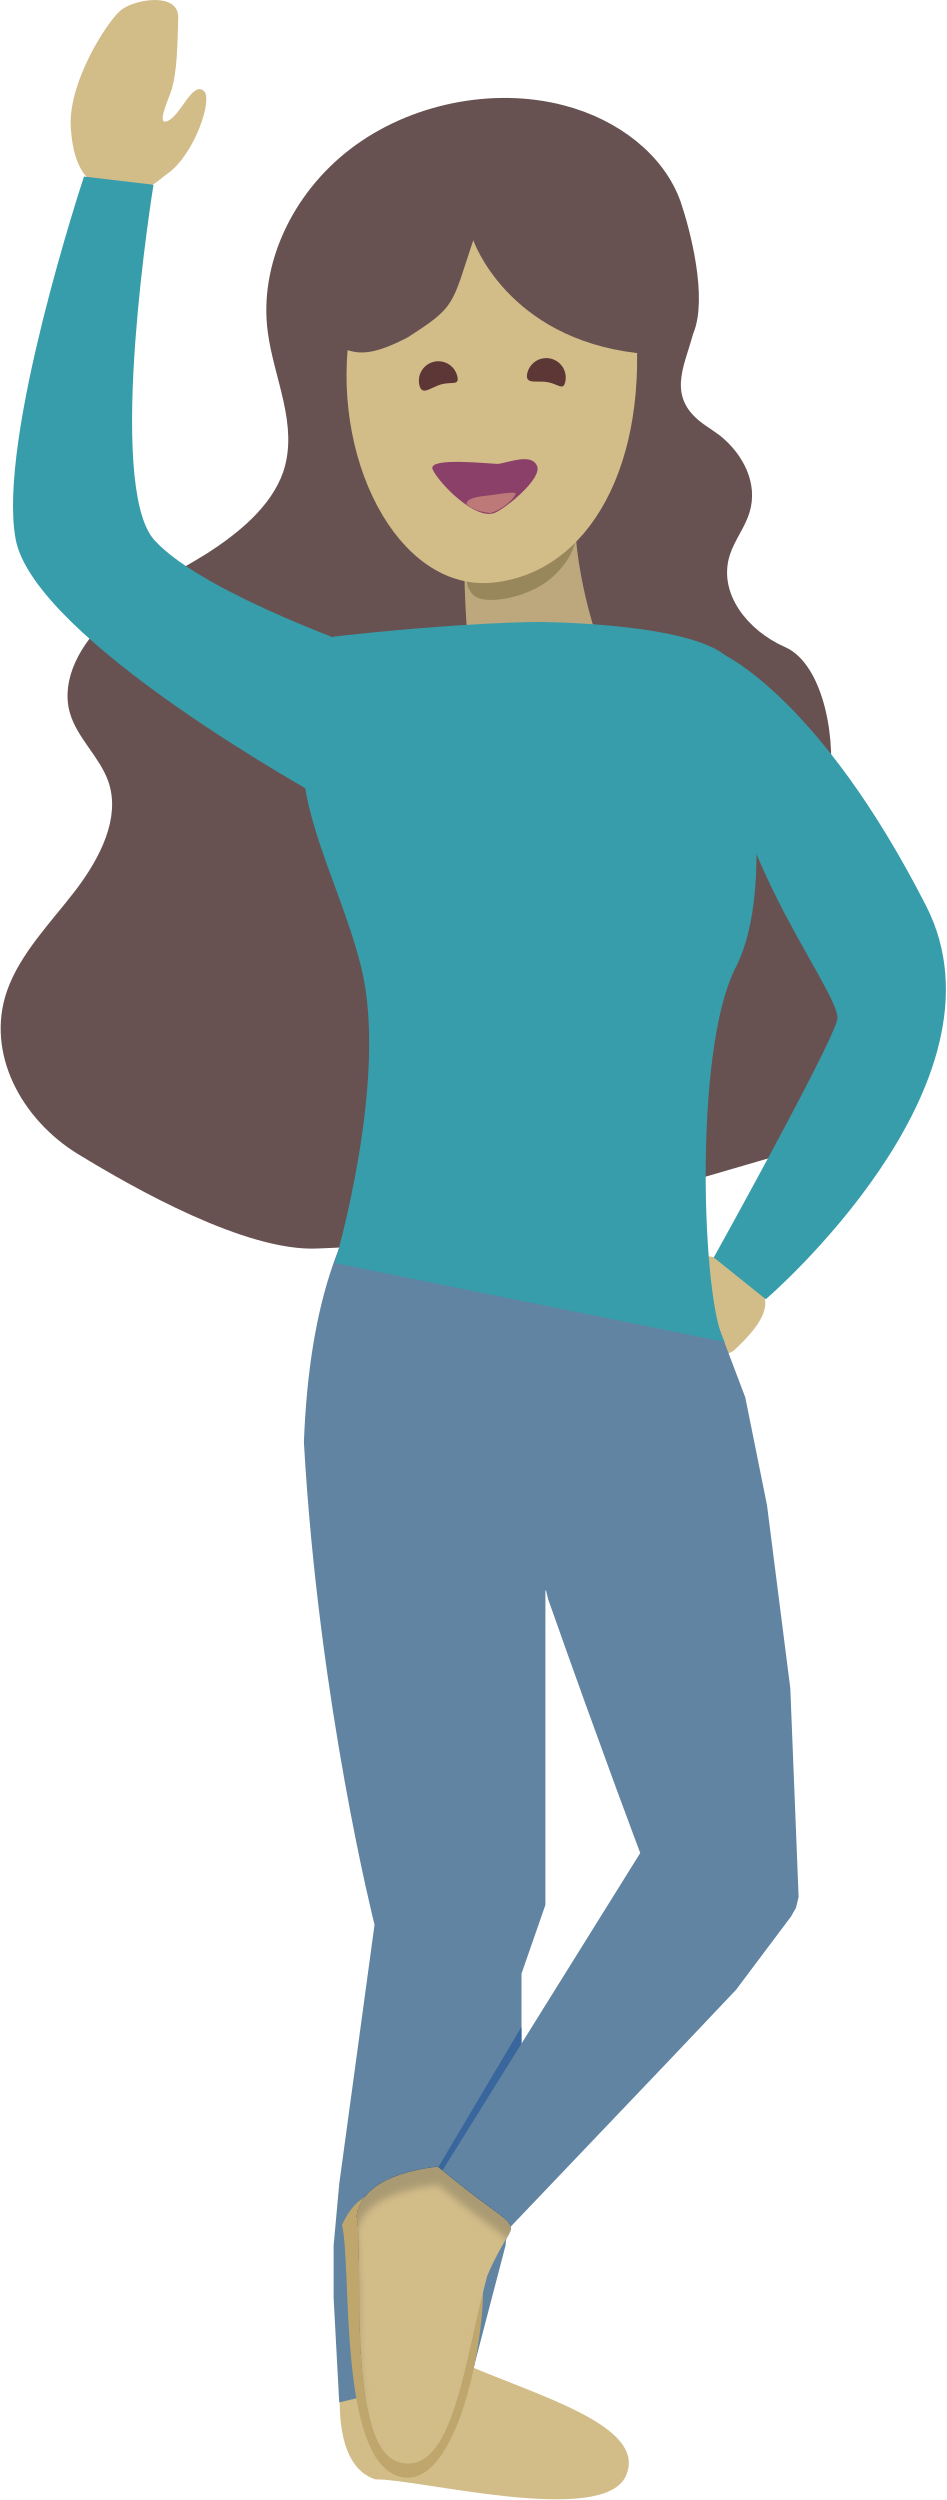
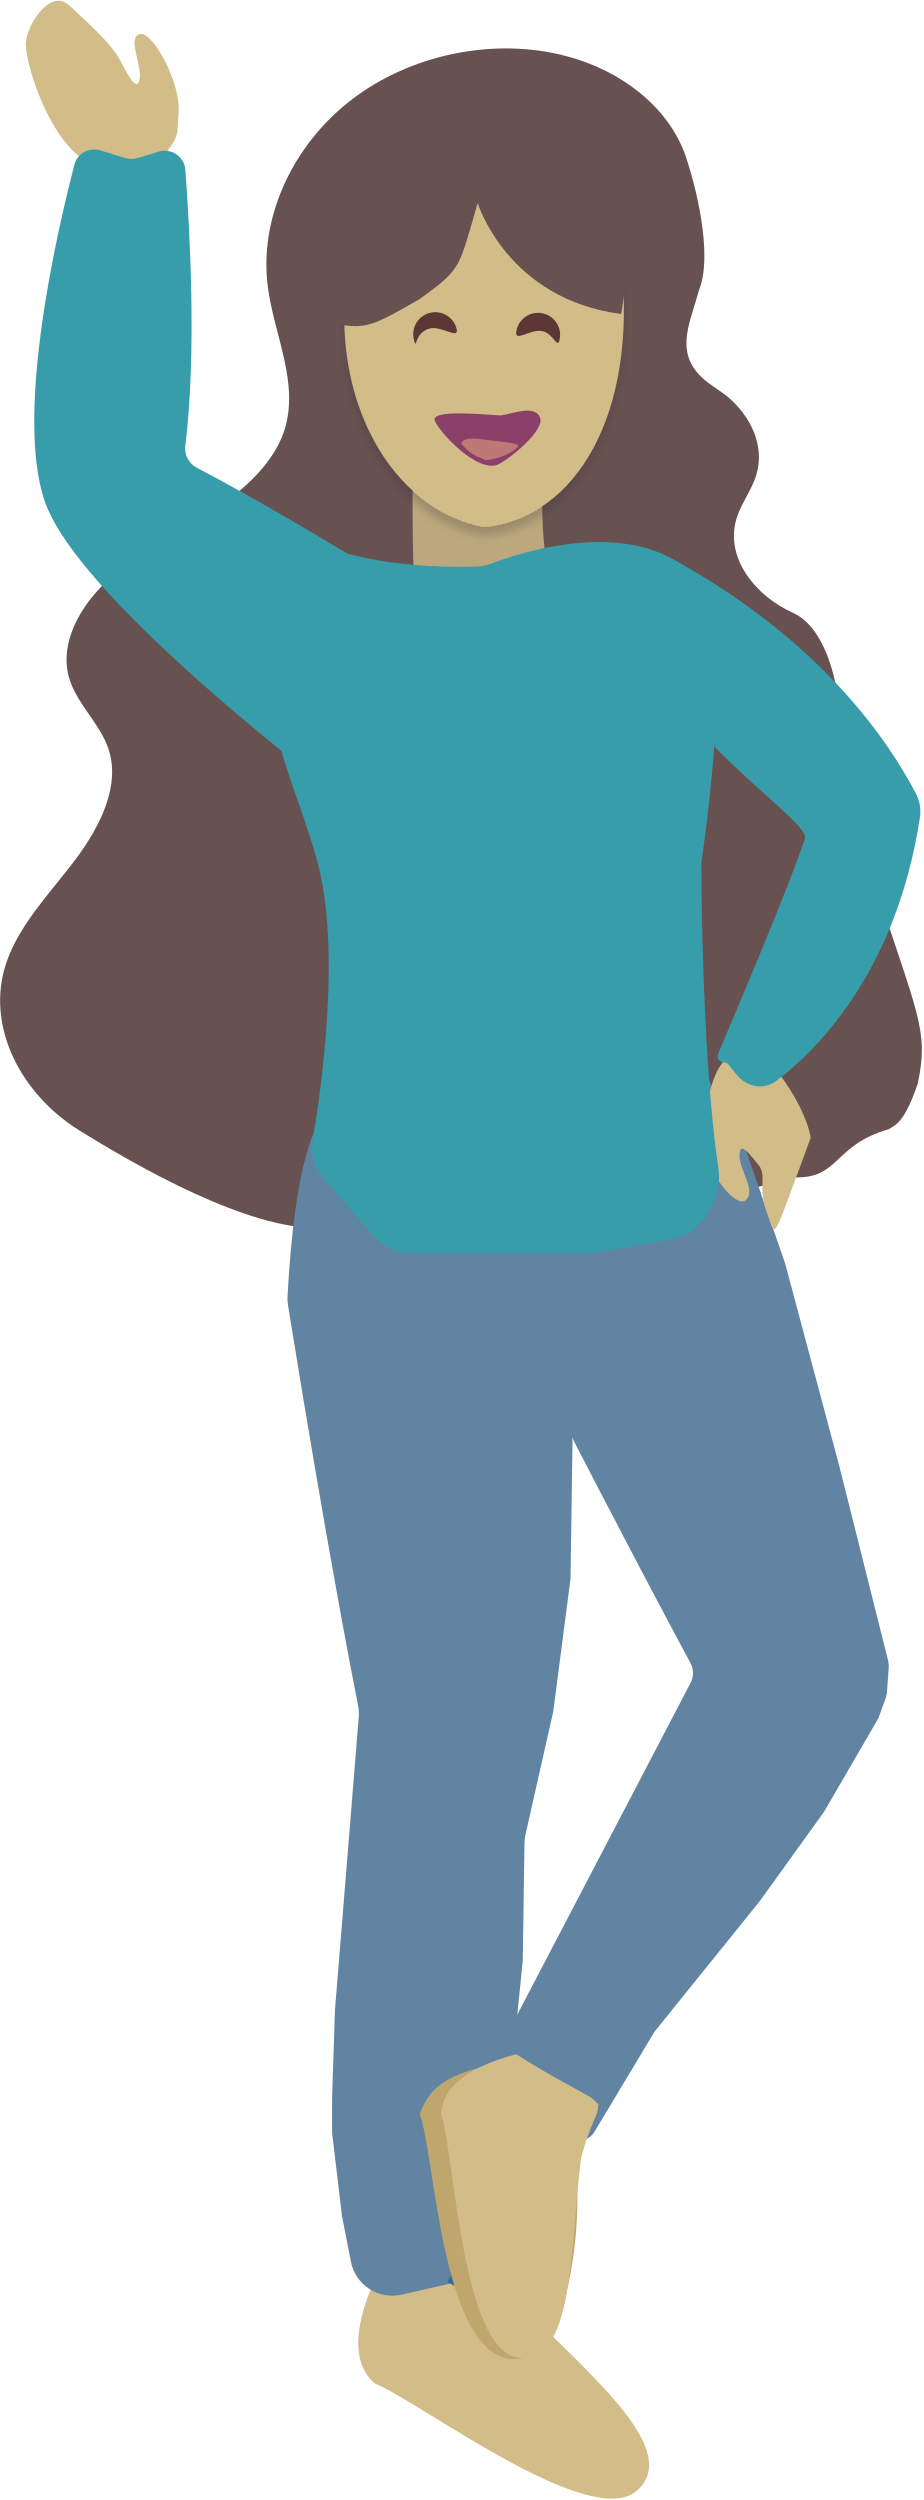
- <svg xmlns="http://www.w3.org/2000/svg" width="509" height="1345" viewBox="0 0 509 1345" fill="none">
+ <svg xmlns="http://www.w3.org/2000/svg" width="439" height="1188" viewBox="0 0 439 1188" fill="none">
  <g opacity="0.8">
-     <path d="M336.73 1332.02C324.52 1359.48 224.909 1333.49 202.061 1333.93C191.429 1330.73 181.708 1318.56 182.837 1286.86C233.996 1242.41 209.222 1247.85 245.28 1269.84C287.534 1288.63 348.94 1304.56 336.73 1332.02Z" fill="#C7AC6B" />
-     <path d="M394.557 726.787C367.447 741.33 341.254 747.184 330.877 746.348C308.181 716.306 301.147 717.904 312.295 707.397C323.442 696.891 329.074 712.339 339.355 707.397C345.406 704.443 360.074 699.065 352.162 696.513C344.249 693.96 325.776 702.823 325.365 694.051C325.059 686.776 355.366 672.059 373.709 674.966C383.87 676.551 386.066 674.995 394.557 682.628C403.048 690.262 428.574 695.852 394.557 726.787Z" fill="#C7AC6B" />
-     <path d="M367.012 571.5C233.233 574.346 169.126 626.097 163.5 776C171.534 917.289 201.5 1035.5 201.5 1035.5L182.5 1175L179.5 1208L179.5 1236.5L182.5 1292.5L254.5 1275L272 1208L280.562 1104.5L280.562 1061.86L293.422 1024.86L293.422 856L349.587 758.417L367.012 571.5Z" fill="#39658C" />
-     <path d="M379.713 229.022C358.042 214.338 368 197.837 372.897 179.602C381.09 160.294 371.104 123.025 366.26 108.786C357.362 83.251 332.477 64.25 303.467 56.712C265.304 46.673 220.443 55.766 188.648 80.047C156.854 104.328 139.395 142.78 144.014 178.244C147.242 203.723 160.923 228.879 152.275 254.163C145.831 272.326 128.825 286.565 111.271 297.798C93.421 308.886 74.104 318.34 58.777 332.128C43.45 345.917 32.506 365.512 37.587 383.514C41.486 397.105 53.737 407.333 58.299 420.521C65.029 439.883 53.873 461.561 40.574 479.084C27.036 496.672 10.649 513.221 3.697 533.322C-7.707 566.55 11.356 602.197 42.094 620.98C72.832 639.763 132.083 673.164 170.253 671.718C274.664 668.059 337.478 644.617 438.533 615.963C463.635 616.761 442.158 627.567 472.113 618.851C475.8 616.694 480.642 615.352 487.762 594.844C493.958 566.164 487.729 559.333 463.862 485.398C430.593 464.357 439.847 458.683 445.5 428.337C451.085 398.355 442.825 357.116 422.434 348.169C402.043 339.222 386.074 318.958 392.674 298.501C395.19 290.622 400.978 283.442 403.254 275.627C407.918 260.417 400.113 244.721 387.622 234.558C385.38 232.907 382.843 231.11 379.713 229.022Z" fill="#422626" />
-     <path d="M309.171 268.905C307.996 306.695 321.113 342.468 322.624 348.108C315.762 362.035 268.167 373.71 251 336C247.285 282.597 252.654 218.771 252.654 218.771L277.439 245.373L309.171 268.905Z" fill="#C6AC6B" fill-opacity="0.8" />
-     <path d="M307.484 280.949C313.199 287.876 307.951 301.643 295.763 311.698C283.575 321.753 259.715 326.427 254 319.5C248.285 312.573 249.5 303.5 275.068 286.613C287.257 276.558 301.77 274.022 307.484 280.949Z" fill="#7F6933" />
-     <path d="M341.393 167.334C350.18 249.978 316.617 308.428 265.096 313.455C213.574 318.481 176.446 244.906 188.827 174.189C222.146 110.328 271.199 103.04 271.199 103.04L302.252 101.644L341.393 167.334Z" fill="#C7AC6B" />
-     <path d="M388.956 352C388.956 352 440.907 375.042 498.25 487.36C547.102 583.119 412 699 412 699L384 676.525C384 676.525 446.702 563.724 450.408 548.787C454.114 533.85 375.479 444.17 388.956 352Z" fill="#058596" />
-     <path d="M38.067 68.29C36.675 44.293 57.479 11.902 64.785 5.676C72.091 -0.551 96.304 -4.539 95.886 9.593C95.469 23.725 95.399 39.466 91.92 49.401C89.903 55.277 83.849 68.36 90.668 64.862C97.487 61.364 103.749 43.524 109.732 48.981C114.673 53.528 104.514 82.911 90.668 92.986C83.014 98.582 82.597 101.031 72.091 101.591C61.584 102.15 40.293 106.348 38.067 68.29Z" fill="#C7AC6B" />
-     <path d="M254.627 129.242C242.832 164.406 245.627 164.742 218.911 181.773C185.212 198.946 187.647 184.131 151 173.5L203 79L278.726 65.242L354.127 123.303L342.753 189.951C272.627 181.773 254.627 129.242 254.627 129.242Z" fill="#422626" />
-     <path d="M45.183 95C45.183 95 -1.591 235.97 8.399 290.011C18.389 344.052 172.977 429 172.977 429L202 351.309C202 351.309 110.388 320.197 83.284 290.86C56.18 261.524 82.587 99.4 82.587 99.4L45.183 95Z" fill="#058596" />
-     <path d="M266.384 275.821C255.73 280.439 235.714 259.371 232.745 252.52C229.775 245.669 263.813 249.623 268.131 249.581C274.169 248.658 285.957 243.76 288.926 250.611C291.896 257.462 272.256 273.276 266.384 275.821Z" fill="#6D1042" />
-     <path d="M277.5 265.5C276 269.5 268.898 274.745 263.877 276.041C260.193 275.436 256.148 275.338 251.024 271.421C250.681 268.192 256.546 267.207 262 266.628C267.454 266.05 276.784 264.22 277.5 265.5Z" fill="#AC5656" />
-     <path d="M294.678 205.598C300.375 206.604 303.207 210.659 304.213 204.961C305.22 199.263 301.417 193.829 295.719 192.822C290.021 191.816 284.586 195.619 283.58 201.317C282.574 207.014 288.98 204.591 294.678 205.598Z" fill="#340404" />
-     <path d="M237.578 206.729C243.167 205.231 247.447 207.708 245.95 202.119C244.453 196.531 238.708 193.214 233.119 194.711C227.531 196.209 224.214 201.953 225.711 207.542C227.209 213.131 231.99 208.226 237.578 206.729Z" fill="#340404" />
-     <path d="M235.538 1166.35L280.5 1090.5L280.5 1099.5L249.06 1174.16L235.538 1166.35Z" fill="#074083" />
-     <path d="M384 707C297.936 722.172 272.598 770.642 294.868 860.274C323.807 942.389 344.453 996.915 344.453 996.915L230.458 1179.86L273.819 1198.92L360 1108.5L396 1070.5L425.58 1031.07L428.263 1026.33L429.659 1020.54L425.187 908.329L412.639 809.749L400.959 751.782L384 707Z" fill="#39658C" />
-     <path d="M215.036 1332.44C181.587 1323.48 189.426 1219.88 184 1197C189.5 1185.5 196.679 1175.22 232.507 1172.55C293.432 1218.57 275.9 1181.17 259 1220C264 1243 248.484 1341.4 215.036 1332.44Z" fill="#AE9047" />
-     <g filter="url(#filter0_i_0_1)">
-       <path d="M214.894 1324.72C185.869 1316.95 196 1214.5 192 1192C193.5 1181 204 1169.5 235.495 1165.67C287.382 1209.27 278.143 1185.64 262.044 1224.69C250.075 1269.36 243.919 1332.5 214.894 1324.72Z" fill="#C7AC6B" />
+     <path d="M338.256 183.135C318.825 169.759 327.676 154.843 331.995 138.337C339.258 120.872 330.201 87.073 325.822 74.156C317.777 50.991 295.458 33.693 269.486 26.766C235.32 17.543 195.227 25.631 166.872 47.523C138.517 69.415 123.031 104.194 127.281 136.34C130.254 159.435 142.574 182.272 134.924 205.15C129.222 221.584 114.06 234.428 98.397 244.546C82.469 254.532 65.225 263.032 51.562 275.473C37.9 287.915 28.178 305.631 32.783 321.958C36.315 334.285 47.307 343.591 51.431 355.555C57.516 373.12 47.61 392.722 35.775 408.554C23.725 424.443 9.125 439.382 2.974 457.57C-7.114 487.636 10.055 519.996 37.61 537.117C65.164 554.238 118.27 584.698 152.404 583.516C245.775 580.55 286.579 585.122 376.865 559.5C399.318 560.308 395.443 544.426 422.205 536.631C425.496 534.688 429.822 533.488 436.121 514.932C441.566 488.969 435.972 482.76 414.378 415.694C384.552 396.519 392.81 391.41 397.764 363.935C402.659 336.79 395.133 299.4 376.865 291.226C358.598 283.052 344.248 264.639 350.082 246.127C352.306 238.997 357.458 232.511 359.468 225.438C363.588 211.674 356.555 197.426 345.349 188.177C343.339 186.674 341.063 185.037 338.256 183.135Z" fill="#422626" />
+     <path d="M303.088 1183.22C281.18 1203.78 199.461 1141.17 178.232 1132.71C169.675 1125.64 165.437 1110.65 178.782 1081.87C243.181 1060.76 218.237 1056.16 242.935 1090.42C274.585 1124.14 324.996 1162.65 303.088 1183.22Z" fill="#C7AC6B" />
+     <path d="M296.09 532.882C303.018 519.304 292.791 503.176 277.548 503.113C172.946 502.681 143.832 487.463 136.631 615.886C136.551 617.307 136.629 618.83 136.855 620.234C155.378 735.011 167.475 797.014 170.143 810.395C170.512 812.249 170.623 814.125 170.47 816.009L159.172 955.163L157.803 997L157.803 1013.5L162.5 1053L166.747 1074.75C168.91 1085.83 179.81 1092.92 190.818 1090.42L222.415 1083.22C231.41 1081.17 237.837 1073.24 237.971 1064.01L238.45 1031.08L248.418 931.653L249.23 875.877C249.25 874.494 249.414 873.116 249.718 871.767L262.938 813.168L271.107 750.219L272.057 684.973L266.51 596.992C266.285 593.412 267.026 589.838 268.656 586.643L296.09 532.882Z" fill="#39658C" />
+     <path d="M257.642 238.574C257.437 281.438 272.065 322.398 273.791 328.84C267.017 344.465 217.749 356.435 198.849 313.167C193.54 252.448 197.413 180.143 197.413 180.143L223.951 211.008L257.642 238.574Z" fill="#C6AC6B" fill-opacity="0.8" />
+     <path d="M253.644 197.471C261.378 204.008 259.88 218.495 250.3 229.829C240.72 241.163 217.785 248.071 210.051 241.534C202.317 234.996 201.025 225.651 222.294 206.157C231.874 194.822 245.91 190.934 253.644 197.471Z" fill="#7F6933" />
+     <g filter="url(#filter0_d_0_1)">
+       <path d="M295.279 125.542C302.788 196.169 274.106 246.118 230.077 250.414C185.129 241.907 157.041 189 164.899 131.401C193.373 76.826 235.292 70.598 235.292 70.598L261.83 69.405L295.279 125.542Z" fill="#C7AC6B" />
    </g>
-     <path d="M288.908 334.637C288.908 334.637 391.172 334.637 395.782 361.048C399.564 382.716 419.014 475.376 395.782 520.551C372.549 565.725 377.956 703.357 389.963 722L180.118 679.535C180.118 679.535 209.305 581.191 194.357 520.551C179.409 459.91 139.5 410.5 179.5 342.5C249.5 334.637 288.908 334.637 288.908 334.637Z" fill="#058596" />
+     <path d="M334.868 509.646C332.579 505.422 327.597 503.401 323.072 505.014C246.527 532.298 230.165 583.145 263.16 666.212C295.85 730.027 320.455 776.055 328.121 790.313C329.696 793.243 329.706 796.732 328.166 799.681L236.995 974.224C235.437 977.205 235.483 980.77 237.117 983.71L242.857 994.042C243.922 995.96 245.59 997.475 247.602 998.352L259.621 1003.59C262.378 1004.79 264.407 1007.22 265.099 1010.15V1010.15C267.069 1018.49 278.173 1020.21 282.581 1012.87L311 965.5L361.006 903.455L391.582 860.969L416.914 817.383C417.214 816.868 417.466 816.328 417.669 815.768L420.928 806.784C421.245 805.91 421.438 804.996 421.503 804.068L422.323 792.281C422.396 791.23 422.302 790.174 422.046 789.153L398.748 696.348L373.088 600.343L354.004 545.24C353.826 544.726 353.606 544.227 353.347 543.748L334.868 509.646Z" fill="#39658C" />
+     <path d="M362.823 501.678C376.149 515.245 384.038 532.351 385.243 540.665C366 592.5 369 588.5 364.5 576.5C359.812 564 364.849 558.622 360.144 553.197C357.347 550.027 351.651 541.471 351.405 548.745C351.159 556.019 359.603 565.775 354.334 570.365C349.958 574.146 335.997 558.227 334.736 542.832C334.022 534.317 332.713 533.401 335.954 523.209C339.679 511.5 341.5 495.5 362.823 501.678Z" fill="#C7AC6B" />
+     <path d="M300.51 277.896C301.224 266.918 313.291 262.238 322.92 267.558C350.652 282.881 404.299 318.378 435.258 377.114C437.092 380.593 437.745 384.625 437.15 388.512C425.847 462.281 387.739 499.432 368.883 513.664C362.889 518.188 354.754 516.559 350.056 510.701L346.194 505.885C345.641 505.195 344.805 504.794 343.921 504.794V504.794C341.828 504.794 340.401 502.689 341.222 500.765C348.369 484.009 375.637 419.735 382.5 398.5C385.726 388.517 296.663 337.022 300.51 277.896Z" fill="#058596" />
+     <path d="M38.079 74.675C21.446 61.725 12.132 29.253 12.257 20.825C12.382 12.398 23.777 -5.91 32.855 2.534C41.934 10.978 52.276 20.123 56.813 28.164C59.521 32.894 64.643 44.457 66.285 37.928C67.928 31.4 59.788 16.95 66.853 16.149C72.714 15.512 86.21 39.21 84.835 54.184C84.093 62.478 85.466 64.169 79.75 71.436C74.034 78.704 64.47 95.202 38.079 74.675Z" fill="#C7AC6B" />
+     <path d="M227.008 96.537C217.882 127.05 220.044 127.342 199.372 142.121C173.296 157.023 172.357 158.442 144 149.217L187.06 52.939L245.656 41L304 91.383L295.199 149.217C240.936 142.121 227.008 96.537 227.008 96.537Z" fill="#422626" />
+     <path d="M47.727 71.478C42.382 69.841 36.771 72.847 35.362 78.256C27.463 108.572 5.574 201.509 22.595 241.642C39.537 281.589 123.786 349.385 152.454 371.665C157.42 375.524 164.567 373.739 167.305 368.076L202.093 296.14C204.315 291.543 202.726 286.019 198.381 283.337C179.066 271.415 127.322 239.811 93.563 222.305C89.693 220.299 87.531 216.092 88.072 211.768C93.625 167.311 90.026 106.36 88.078 80.685C87.599 74.38 81.406 70.227 75.358 72.074L65.424 75.107C63.518 75.689 61.482 75.689 59.577 75.105L47.727 71.478Z" fill="#058596" />
+     <path d="M236.568 220.736C227.096 224.842 209.302 206.112 206.662 200.021C204.022 193.93 234.282 197.446 238.121 197.408C243.489 196.587 253.969 192.233 256.608 198.324C259.248 204.414 241.789 218.473 236.568 220.736Z" fill="#6D1042" />
+     <path d="M246.417 211.811C243.959 215.305 235.766 218.594 230.581 218.585C227.167 217.073 223.277 215.96 219.303 210.88C219.784 207.668 225.708 208.19 231.132 209.003C236.556 209.815 246.047 210.392 246.417 211.811Z" fill="#AC5656" />
+     <path d="M257.507 157.317C263.205 158.323 264.995 166.659 266.002 160.961C267.008 155.264 263.205 149.829 257.507 148.822C251.81 147.816 246.375 151.619 245.369 157.317C244.362 163.014 251.81 156.31 257.507 157.317Z" fill="#340404" />
+     <path d="M204.119 156.119C209.708 154.622 218.447 161.708 216.95 156.119C215.453 150.531 209.708 147.214 204.119 148.712C198.531 150.209 195.214 155.954 196.711 161.542C198.209 167.131 196.498 158.162 204.119 156.119Z" fill="#340404" />
+     <path d="M212.538 1084.35L257.5 1008.5L257.5 1017.5L226.06 1092.16L212.538 1084.35Z" fill="#074083" />
+     <path d="M241.607 1120.83C209.528 1115.35 206.739 1024.22 199.445 1004.59C203.455 994.15 209.15 984.653 242.315 979.789C303.642 1015.73 283.638 984.263 271.658 1019.41C278.566 1039.17 273.686 1126.3 241.607 1120.83Z" fill="#AE9047" />
+     <path d="M246.311 1120.41C219.501 1117.02 216.024 1024.51 209.714 1004.95C209.708 994.963 217.659 983.436 245.253 976.178C296.804 1008.69 285.689 988.771 276.111 1025.53C270.899 1066.79 273.121 1123.79 246.311 1120.41Z" fill="#C7AC6B" />
+     <path d="M227.139 269.176C229.377 269.085 231.541 268.545 233.635 267.749C247.565 262.449 304.444 243.598 333.311 276.677C346.104 291.338 340.056 363.041 333.519 408.184C333.38 409.147 333.31 410.08 333.312 411.053C333.363 454.623 335.724 518.109 341.406 555.197C343.467 568.649 333.861 585.921 320.5 588.5V588.5L284.297 595.169C283.101 595.389 281.889 595.5 280.673 595.5H238H194.362C189.915 595.5 185.594 594.018 182.083 591.287L180.04 589.698C179.016 588.901 178.071 588.007 177.22 587.027L153.204 559.381C149.133 554.696 147.461 548.427 148.505 542.309C152.705 517.681 162.171 451.453 150.857 409.613C137.806 361.353 113.444 331.628 143.06 273.331C147.5 264.591 158.071 261.322 167.577 263.716C192.174 269.91 218.08 269.546 227.139 269.176Z" fill="#058596" />
  </g>
  <defs>
-     <filter id="filter0_i_0_1" x="192" y="1165.67" width="82.693" height="163.71" filterUnits="userSpaceOnUse" color-interpolation-filters="sRGB">
+     <filter id="filter0_d_0_1" x="159.584" y="69.405" width="140.888" height="189.009" filterUnits="userSpaceOnUse" color-interpolation-filters="sRGB">
      <feFlood flood-opacity="0" result="BackgroundImageFix" />
-       <feBlend mode="normal" in="SourceGraphic" in2="BackgroundImageFix" result="shape" />
      <feColorMatrix in="SourceAlpha" type="matrix" values="0 0 0 0 0 0 0 0 0 0 0 0 0 0 0 0 0 0 127 0" result="hardAlpha" />
-       <feOffset dy="10" />
+       <feOffset dy="4" />
      <feGaussianBlur stdDeviation="2" />
-       <feComposite in2="hardAlpha" operator="arithmetic" k2="-1" k3="1" />
+       <feComposite in2="hardAlpha" operator="out" />
      <feColorMatrix type="matrix" values="0 0 0 0 0 0 0 0 0 0 0 0 0 0 0 0 0 0 0.25 0" />
-       <feBlend mode="normal" in2="shape" result="effect1_innerShadow_0_1" />
+       <feBlend mode="normal" in2="BackgroundImageFix" result="effect1_dropShadow_0_1" />
+       <feBlend mode="normal" in="SourceGraphic" in2="effect1_dropShadow_0_1" result="shape" />
    </filter>
  </defs>
</svg>
